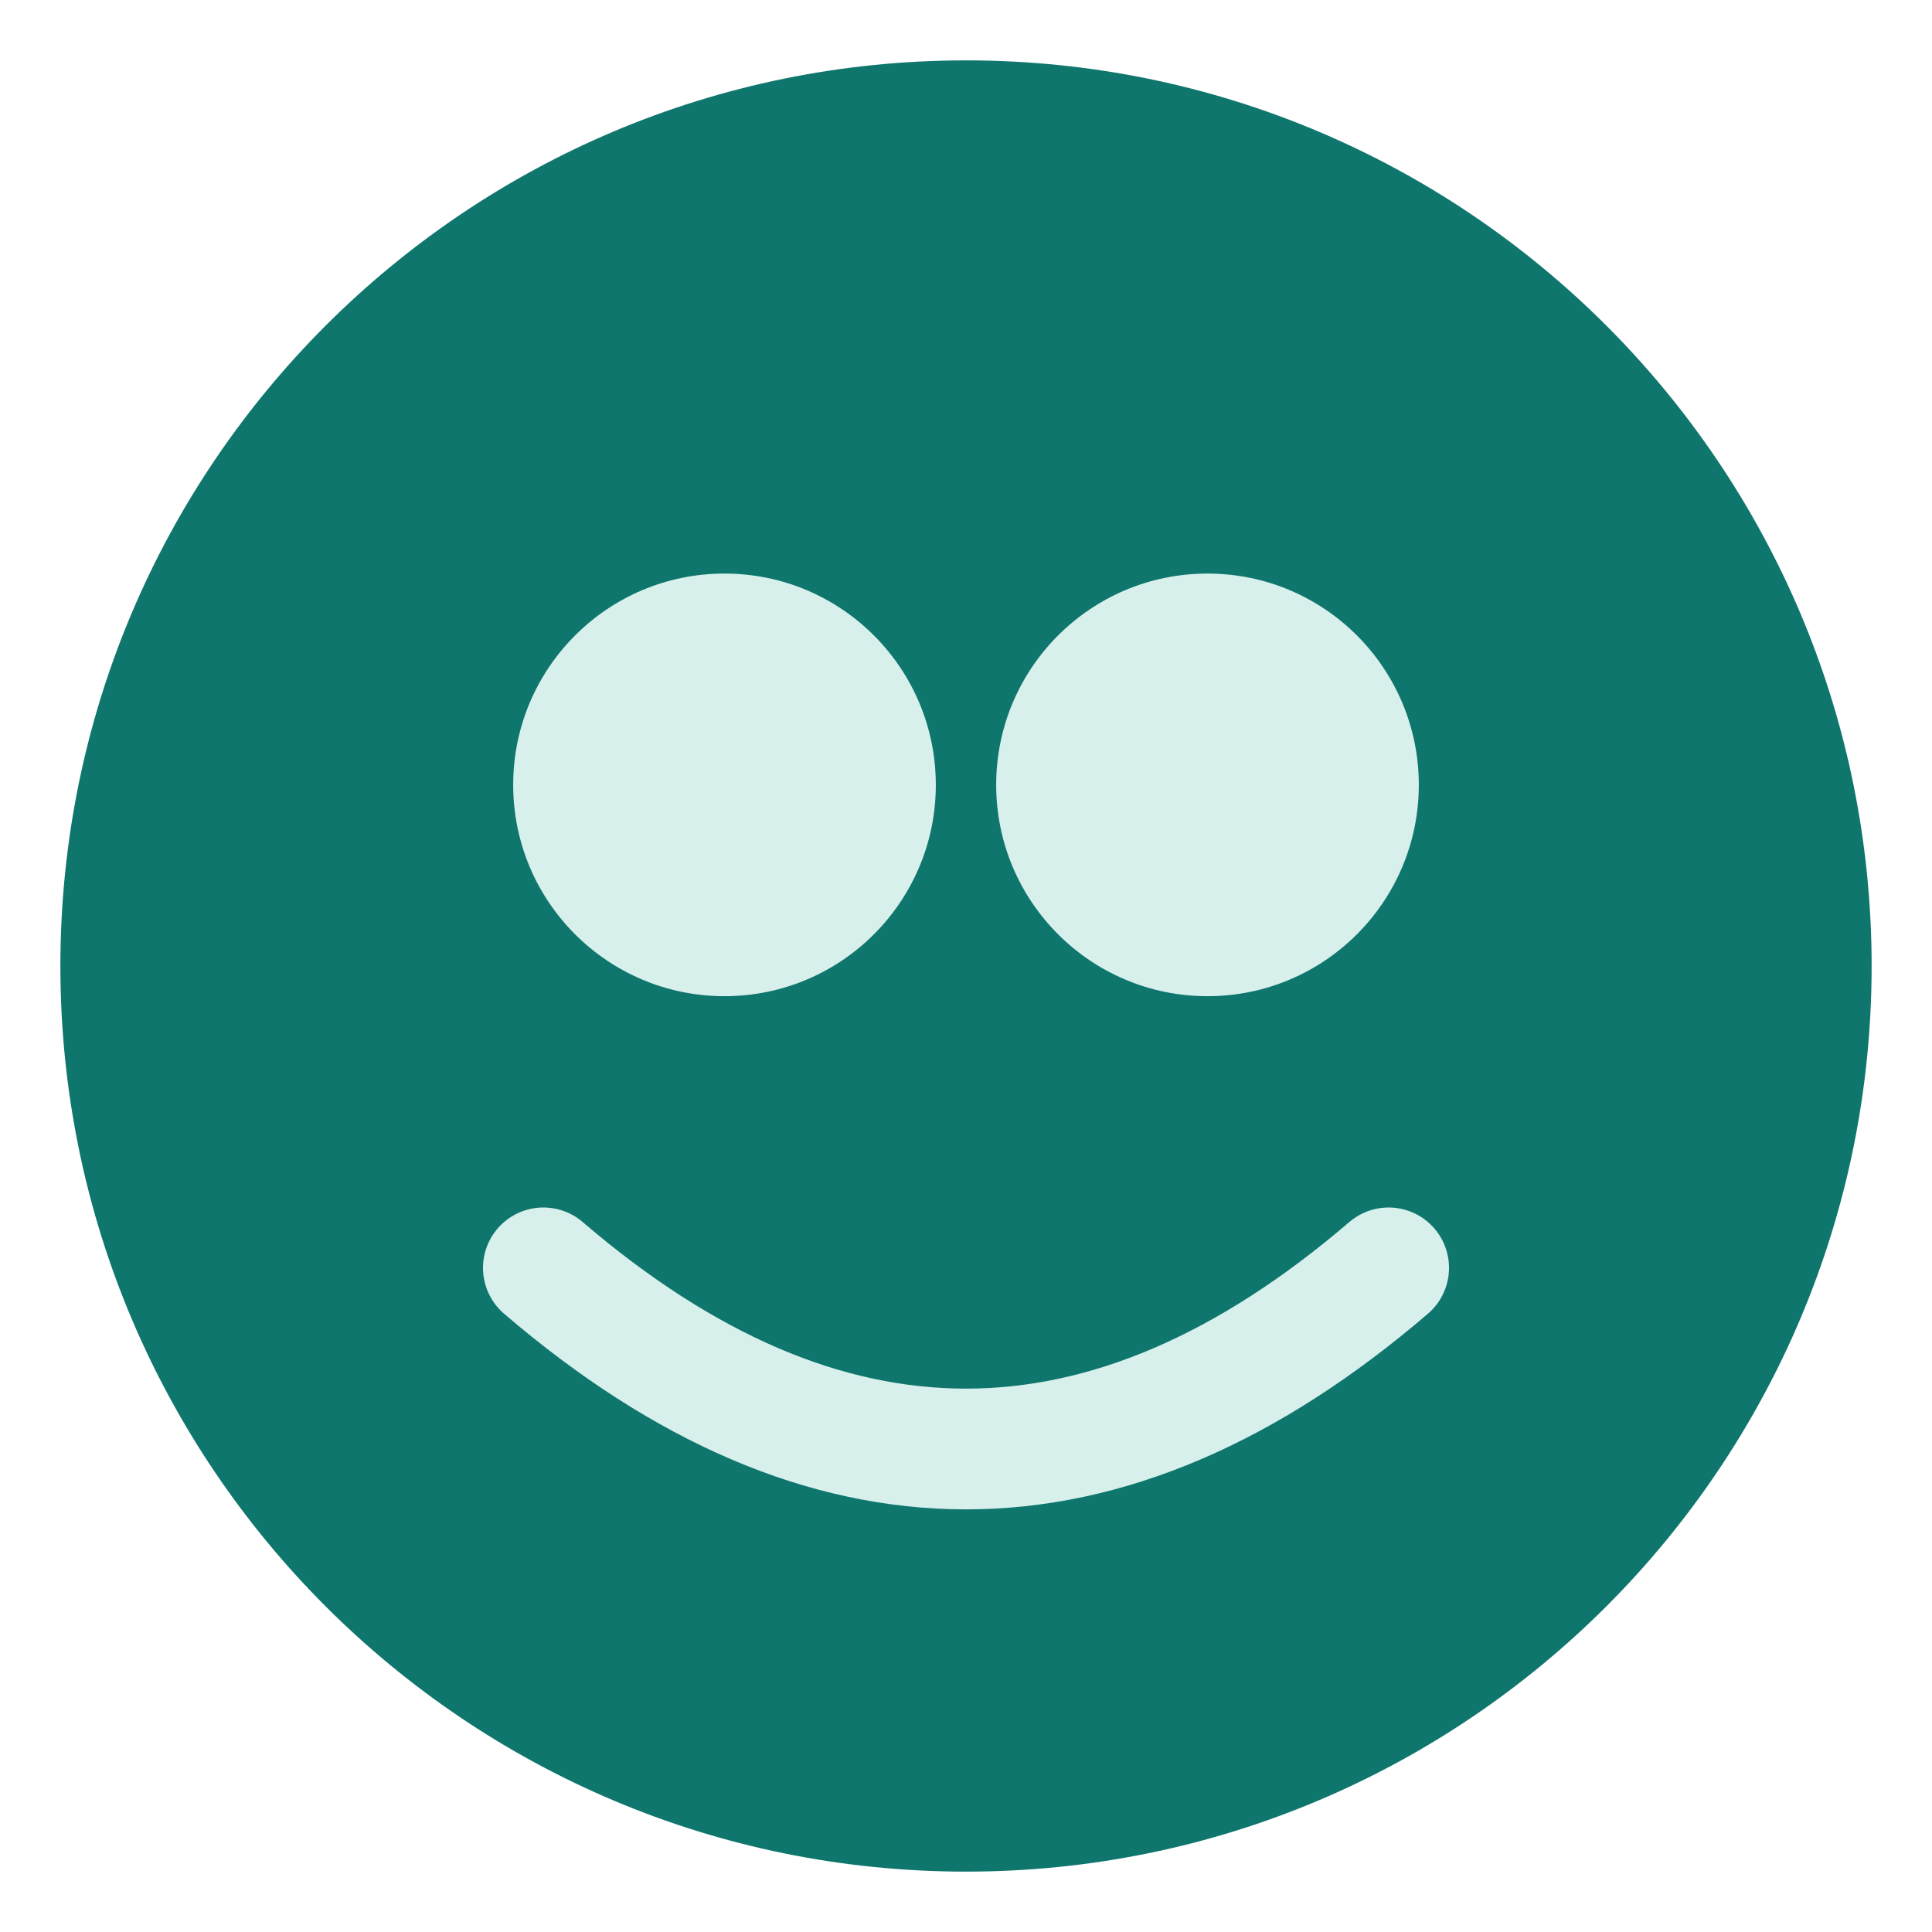
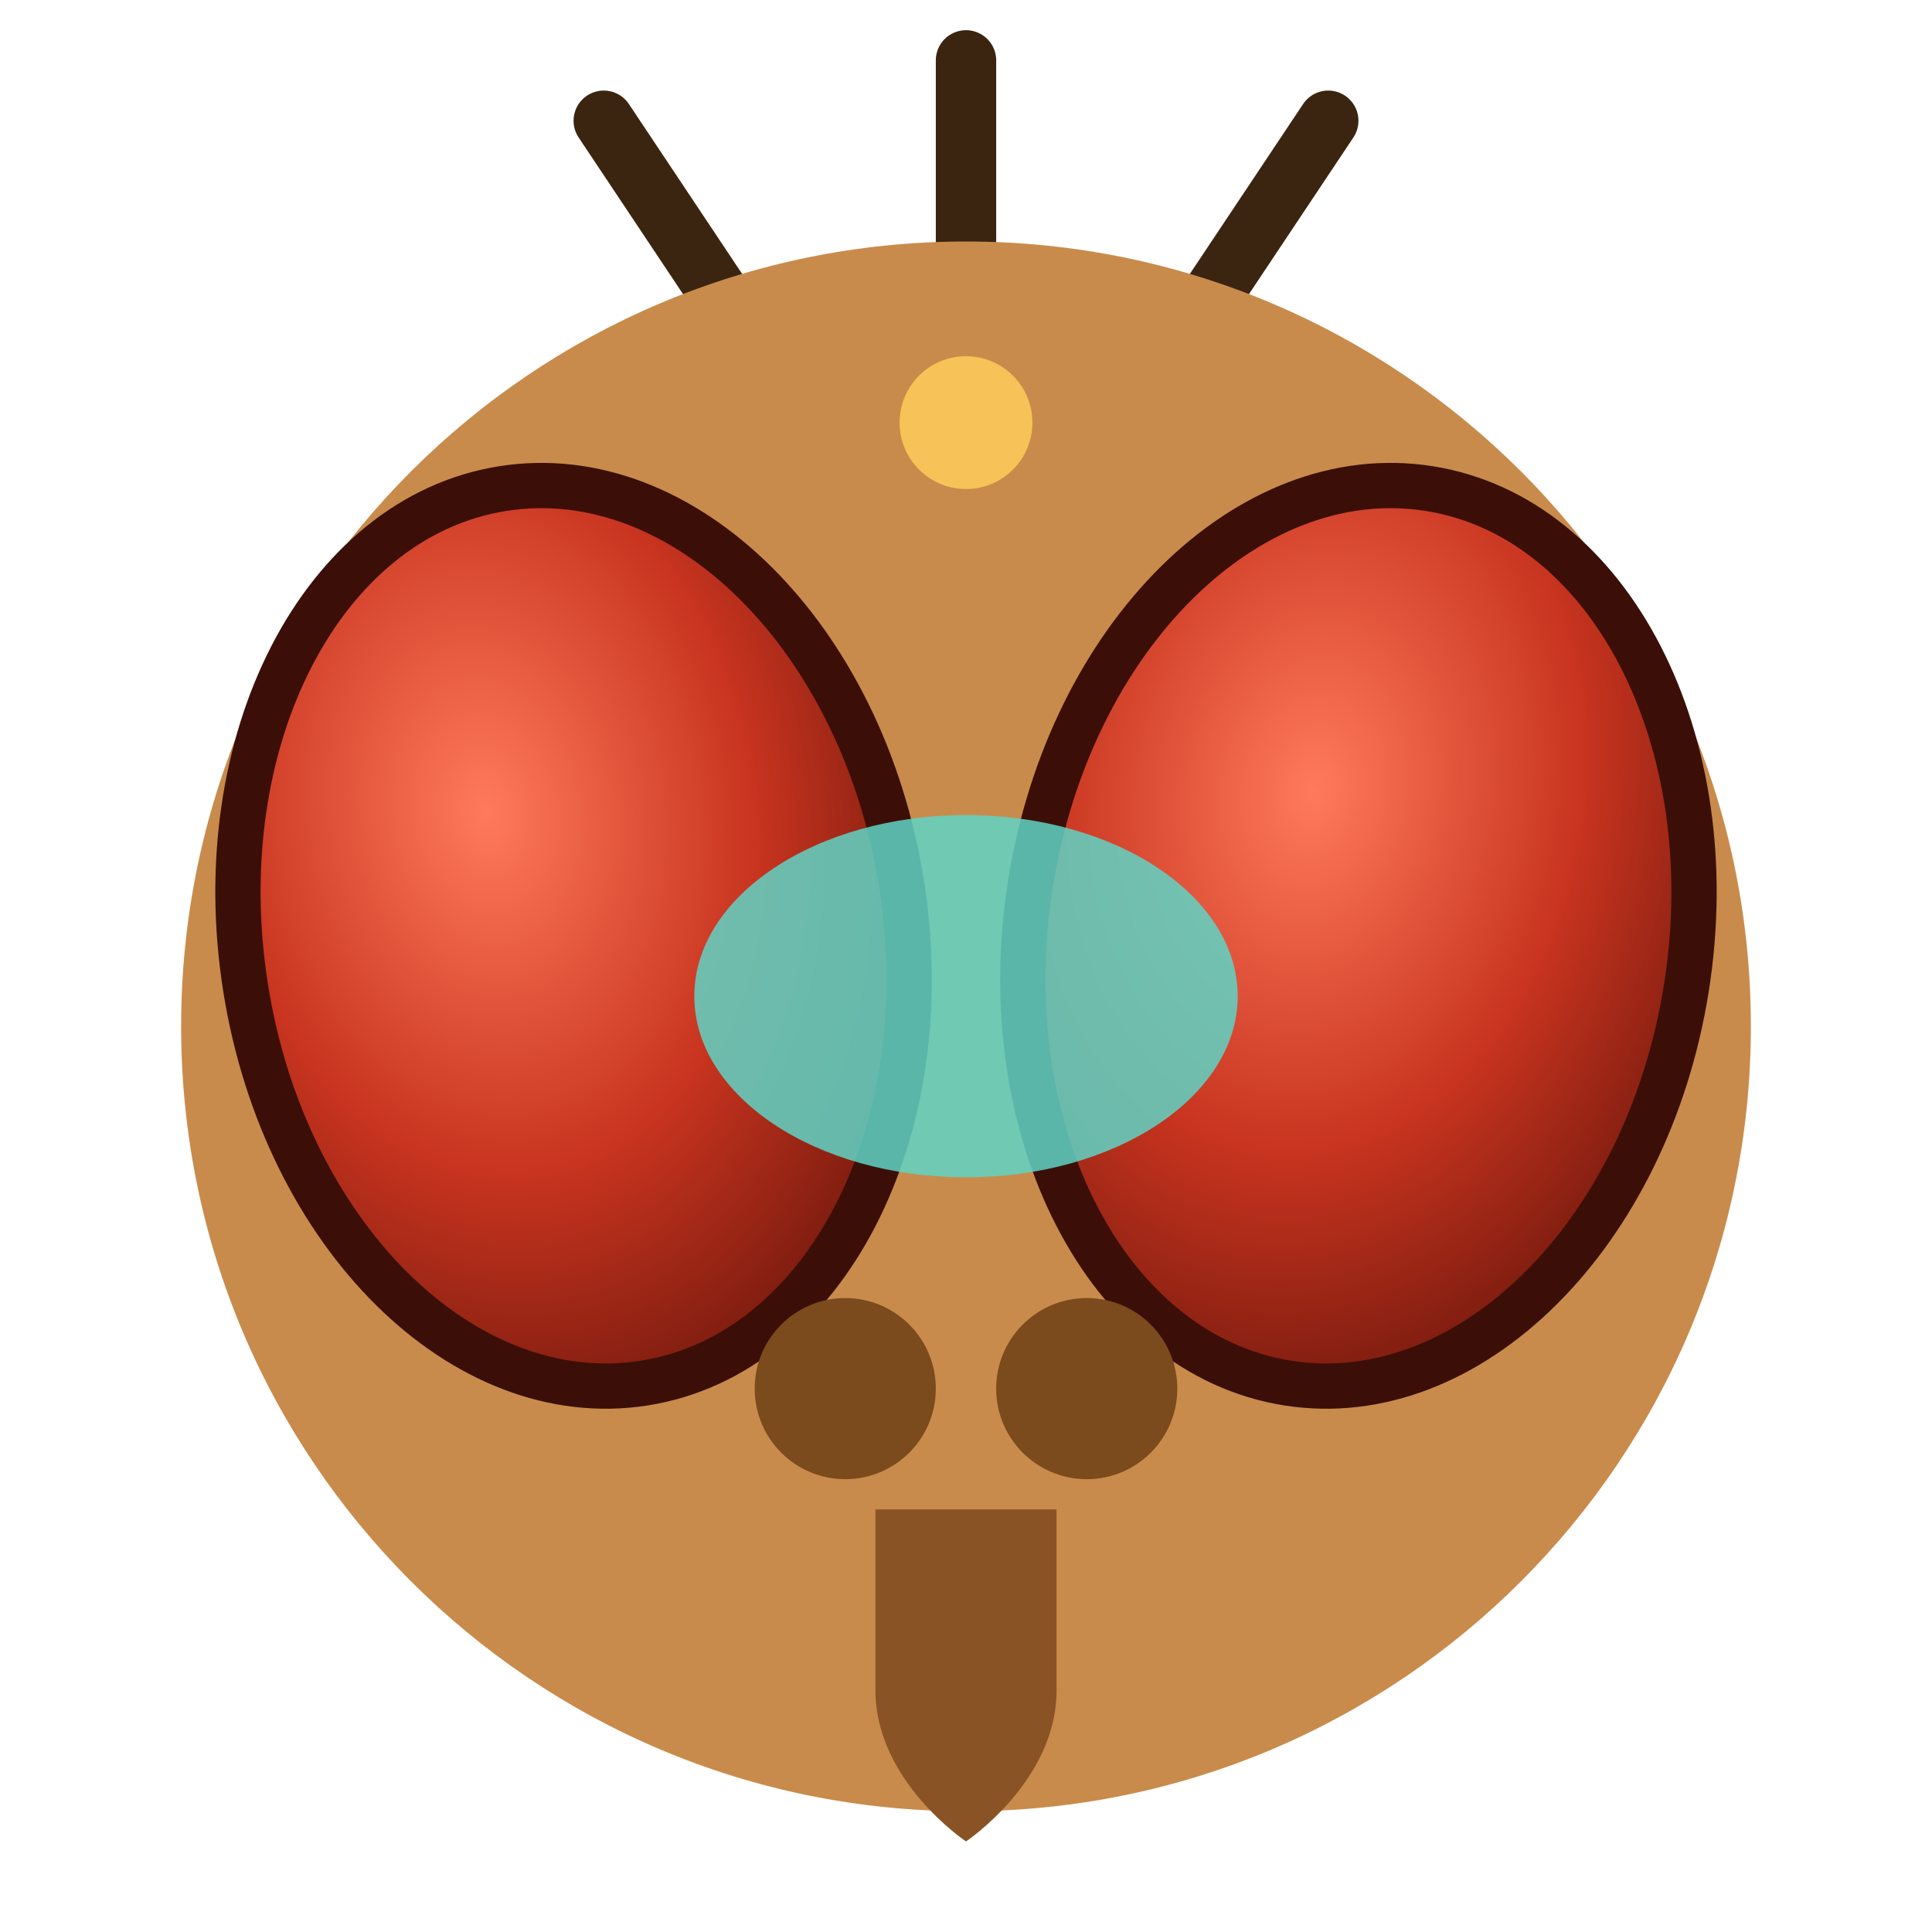
<svg xmlns="http://www.w3.org/2000/svg" viewBox="0 0 64 64">
-   <circle cx="32" cy="32" r="30" fill="#0f766e" />
-   <circle cx="24" cy="26" r="7" fill="#d8f0ec" />
-   <circle cx="40" cy="26" r="7" fill="#d8f0ec" />
-   <path d="M18 42q14 12 28 0" stroke="#d8f0ec" stroke-width="4" fill="none" stroke-linecap="round" />
+   <defs>
+     <radialGradient id="e" cx="0.4" cy="0.35" r="0.8">
+       <stop offset="0" stop-color="#ff7a5c" />
+       <stop offset="0.5" stop-color="#c8341f" />
+       <stop offset="1" stop-color="#5a1108" />
+     </radialGradient>
+   </defs>
+   <g stroke="#3b2410" stroke-width="2" stroke-linecap="round">
+     <path d="M24 10 L20 4 M32 8 L32 2 M40 10 L44 4" />
+   </g>
+   <circle cx="32" cy="34" r="26" fill="#c98b4b" />
+   <circle cx="32" cy="14" r="2.2" fill="#f7c257" />
+   <ellipse data-part="eye" cx="19" cy="31" rx="11" ry="15" transform="rotate(-9 19 31)" fill="url(#e)" stroke="#3b0f07" stroke-width="1.5" />
+   <ellipse data-part="eye" cx="45" cy="31" rx="11" ry="15" transform="rotate(9 45 31)" fill="url(#e)" stroke="#3b0f07" stroke-width="1.5" />
+   <ellipse cx="32" cy="33" rx="9" ry="6" fill="#5fd3c5" fill-opacity="0.85" />
+   <circle cx="28" cy="46" r="3" fill="#7b4a1d" />
+   <circle cx="36" cy="46" r="3" fill="#7b4a1d" />
+   <path d="M29 50h6v6c0 3-3 5-3 5s-3-2-3-5z" fill="#8a5326" />
</svg>
